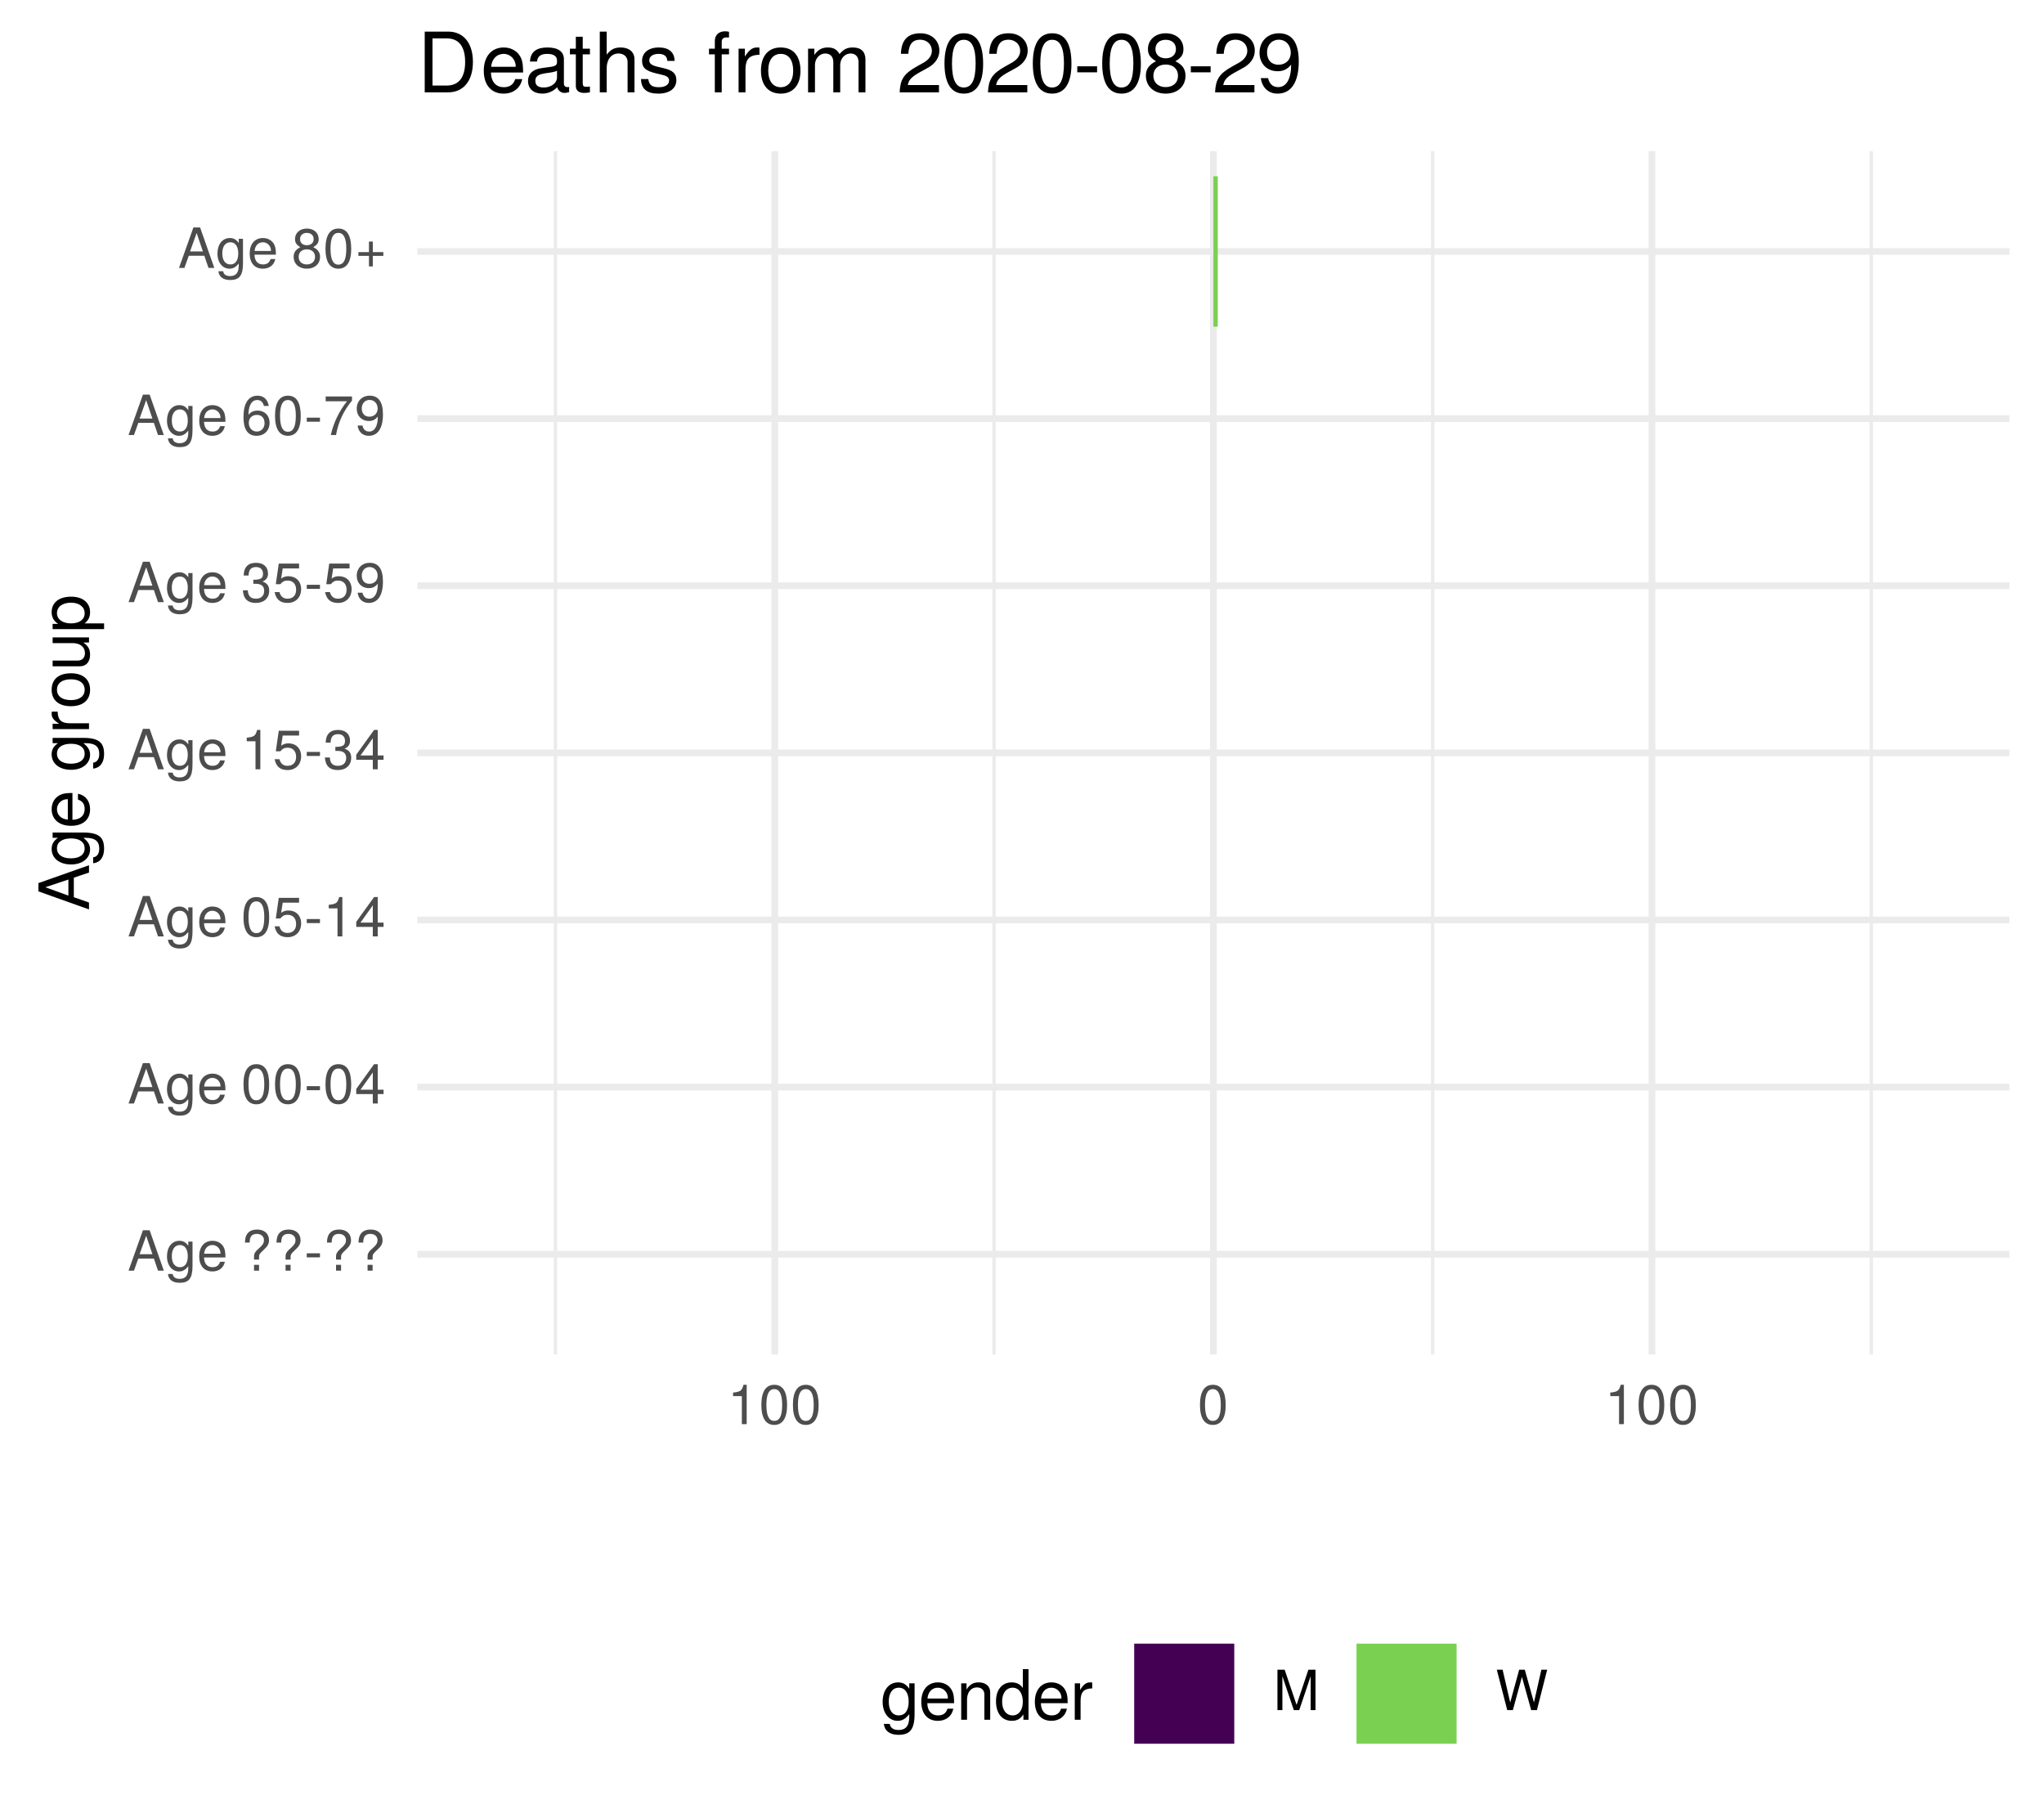
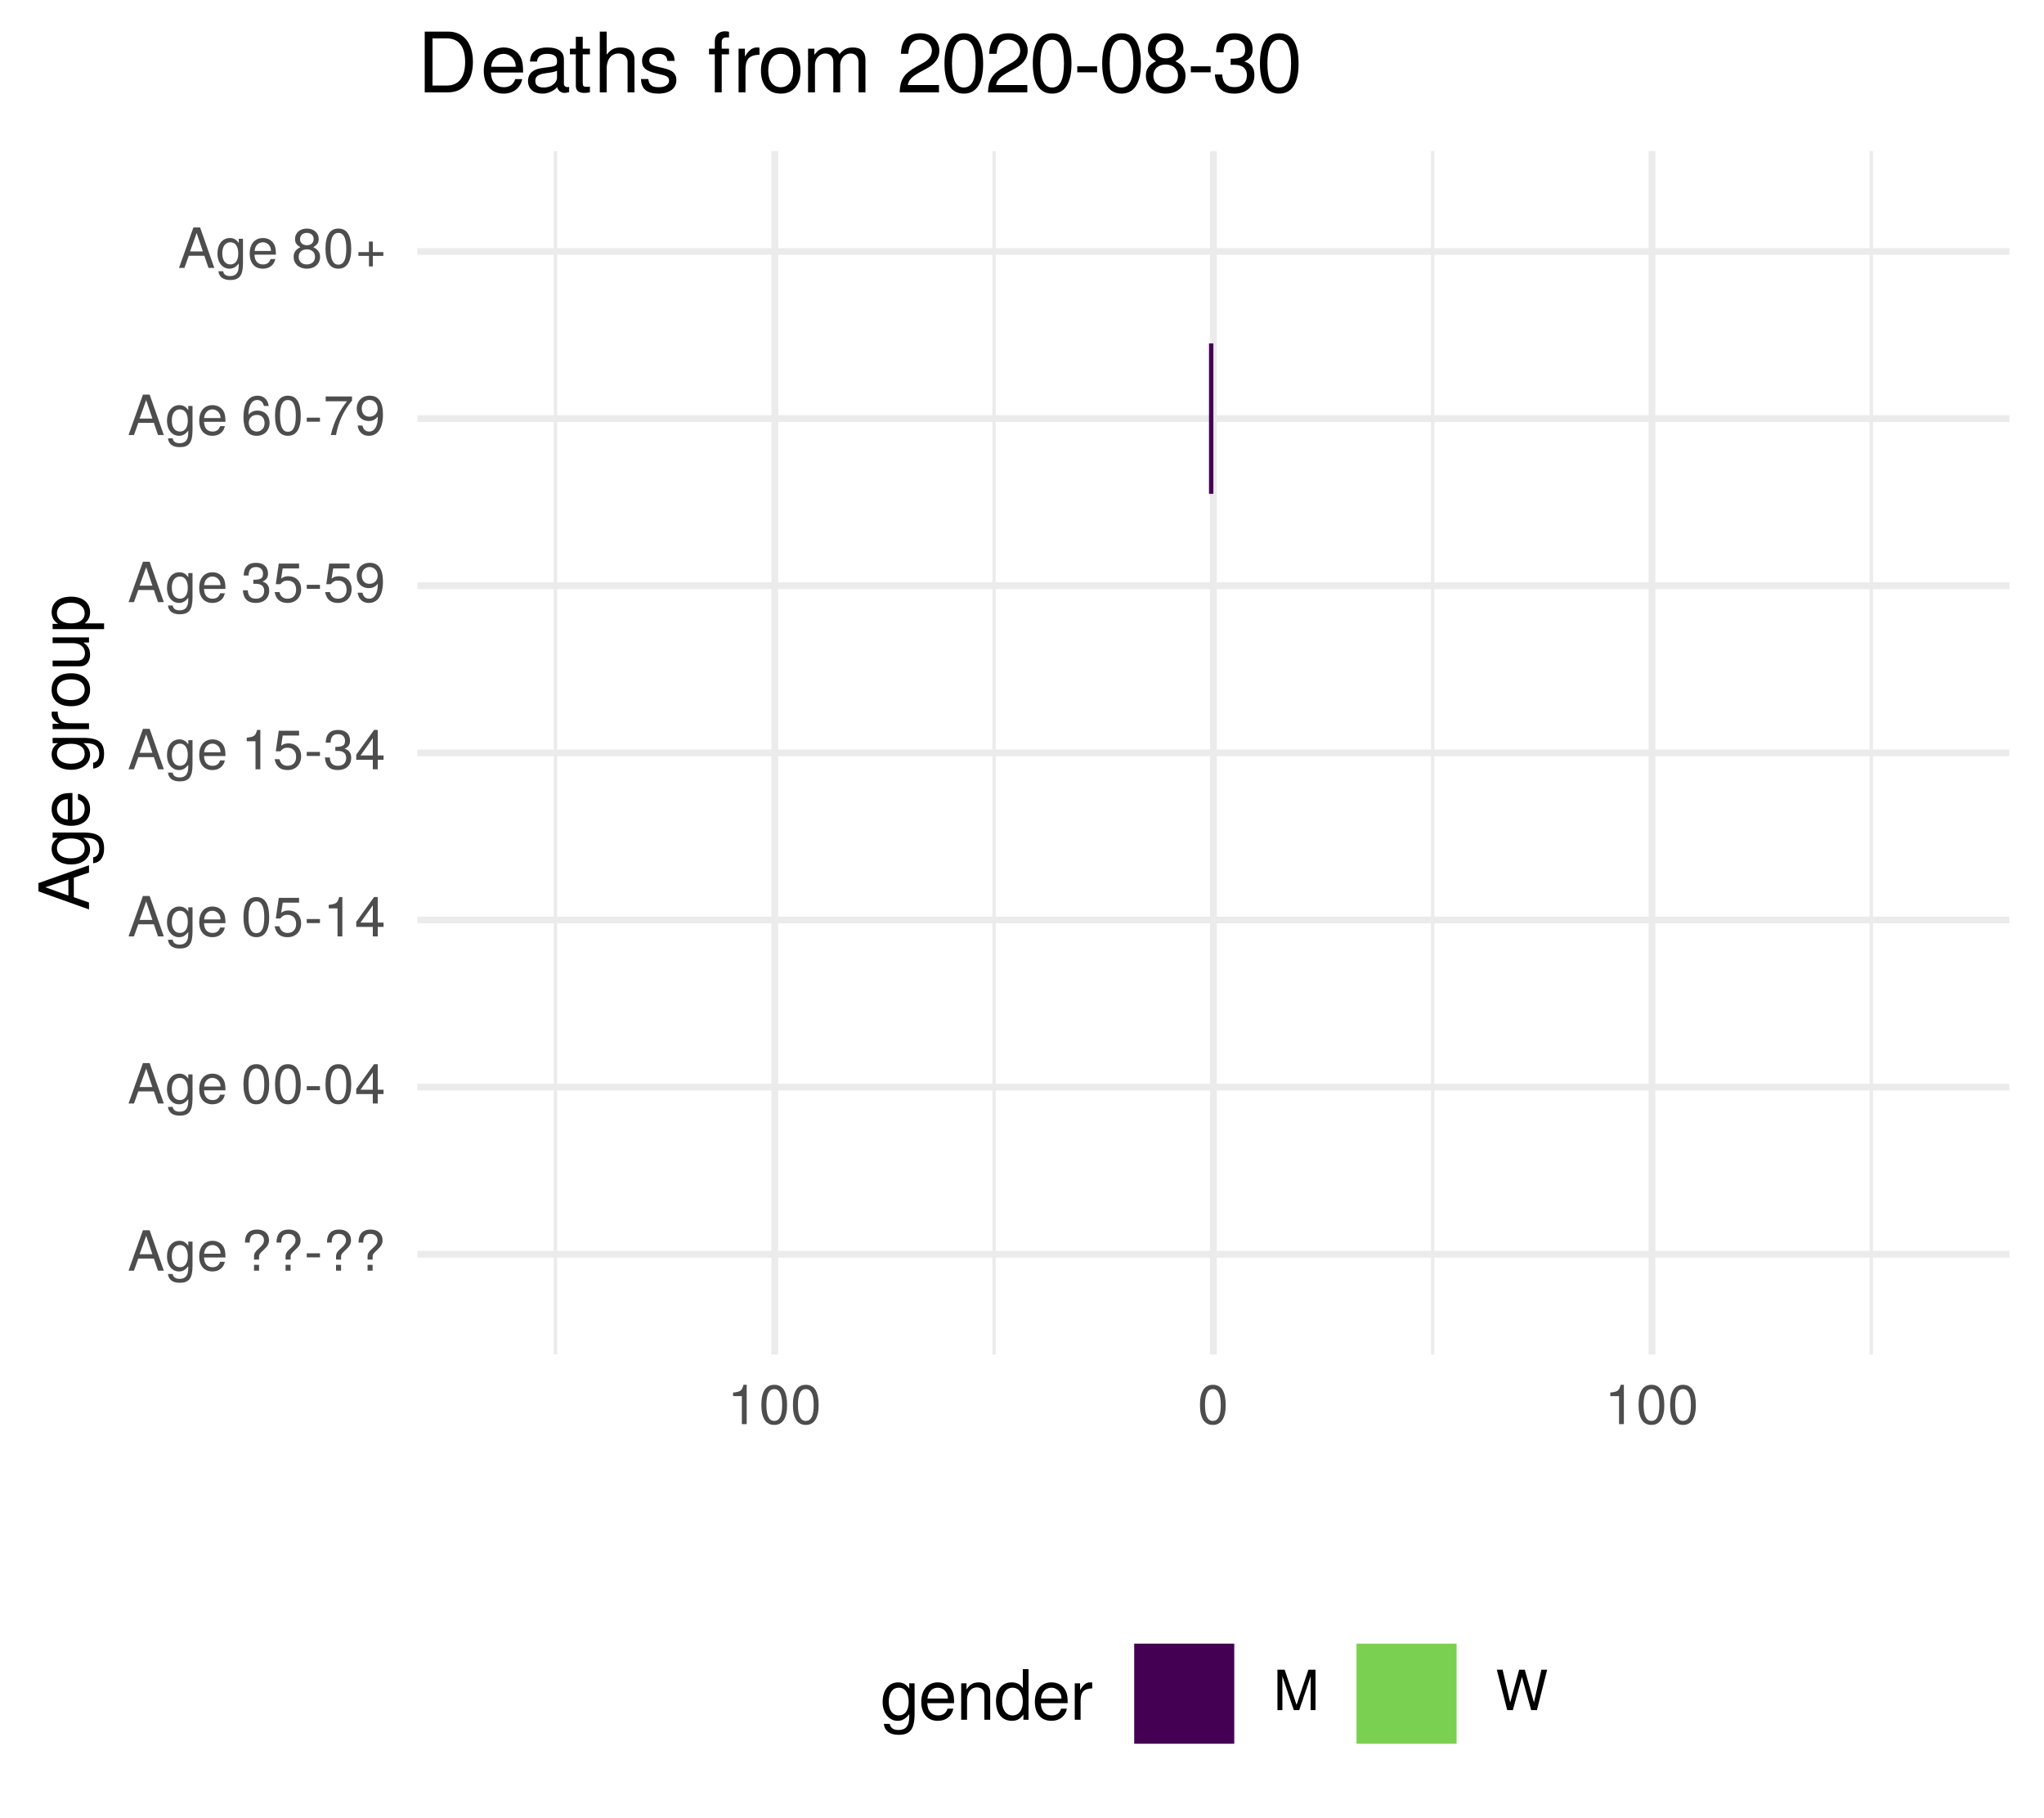
<svg xmlns="http://www.w3.org/2000/svg" xmlns:xlink="http://www.w3.org/1999/xlink" width="324pt" height="288pt" viewBox="0 0 324 288" version="1.1">
  <defs>
    <g>
      <symbol overflow="visible" id="glyph0-0">
        <path style="stroke:none;" d="" />
      </symbol>
      <symbol overflow="visible" id="glyph0-1">
        <path style="stroke:none;" d="M 5.75 0 L 3.5 -6.406 L 2.438 -6.406 L 0.156 0 L 1.016 0 L 1.703 -1.922 L 4.172 -1.922 L 4.828 0 Z M 3.938 -2.609 L 1.906 -2.609 L 2.953 -5.531 Z M 3.938 -2.609 " />
      </symbol>
      <symbol overflow="visible" id="glyph0-2">
        <path style="stroke:none;" d="M 4.297 -0.75 L 4.297 -4.609 L 3.625 -4.609 L 3.625 -3.938 C 3.25 -4.484 2.812 -4.734 2.219 -4.734 C 1.047 -4.734 0.25 -3.75 0.25 -2.266 C 0.25 -0.812 1.078 0.125 2.156 0.125 C 2.734 0.125 3.141 -0.109 3.625 -0.688 L 3.625 -0.391 C 3.625 0.828 3.125 1.297 2.266 1.297 C 1.688 1.297 1.234 1.094 1.156 0.531 L 0.406 0.531 C 0.484 1.406 1.156 1.922 2.25 1.922 C 3.688 1.922 4.297 1.281 4.297 -0.75 Z M 3.547 -2.281 C 3.547 -1.172 3.078 -0.547 2.312 -0.547 C 1.5 -0.547 1.016 -1.188 1.016 -2.312 C 1.016 -3.406 1.516 -4.062 2.297 -4.062 C 3.094 -4.062 3.547 -3.391 3.547 -2.281 Z M 3.547 -2.281 " />
      </symbol>
      <symbol overflow="visible" id="glyph0-3">
        <path style="stroke:none;" d="M 4.516 -2.094 C 4.516 -2.766 4.453 -3.188 4.328 -3.531 C 4.031 -4.281 3.328 -4.734 2.469 -4.734 C 1.172 -4.734 0.359 -3.797 0.359 -2.281 C 0.359 -0.766 1.156 0.125 2.453 0.125 C 3.5 0.125 4.234 -0.469 4.422 -1.406 L 3.672 -1.406 C 3.469 -0.797 3.062 -0.547 2.469 -0.547 C 1.703 -0.547 1.141 -1.031 1.125 -2.094 Z M 3.734 -2.75 C 3.734 -2.75 3.734 -2.703 3.719 -2.688 L 1.141 -2.688 C 1.203 -3.516 1.719 -4.062 2.453 -4.062 C 3.172 -4.062 3.734 -3.469 3.734 -2.75 Z M 3.734 -2.75 " />
      </symbol>
      <symbol overflow="visible" id="glyph0-4">
        <path style="stroke:none;" d="" />
      </symbol>
      <symbol overflow="visible" id="glyph0-5">
        <path style="stroke:none;" d="M 4.422 -4.828 C 4.422 -5.859 3.688 -6.516 2.547 -6.516 C 1.281 -6.516 0.609 -5.812 0.609 -4.453 L 1.359 -4.453 C 1.359 -5.422 1.719 -5.828 2.5 -5.828 C 3.172 -5.828 3.625 -5.422 3.625 -4.828 C 3.625 -4.422 3.438 -4.078 2.969 -3.672 C 2.453 -3.203 2.453 -3.203 2.297 -3 C 2.109 -2.75 2.047 -2.547 2.047 -2.234 L 2.047 -1.75 L 2.844 -1.75 L 2.844 -2.156 C 2.844 -2.547 2.938 -2.703 3.531 -3.25 C 4.203 -3.859 4.422 -4.25 4.422 -4.828 Z M 2.844 0 L 2.844 -0.922 L 2.047 -0.922 L 2.047 0 Z M 2.844 0 " />
      </symbol>
      <symbol overflow="visible" id="glyph0-6">
        <path style="stroke:none;" d="M 2.5 -2.109 L 2.5 -2.75 L 0.406 -2.75 L 0.406 -2.109 Z M 2.5 -2.109 " />
      </symbol>
      <symbol overflow="visible" id="glyph0-7">
        <path style="stroke:none;" d="M 4.453 -3 C 4.453 -5.156 3.781 -6.234 2.422 -6.234 C 1.078 -6.234 0.375 -5.141 0.375 -3.047 C 0.375 -0.953 1.078 0.125 2.422 0.125 C 3.734 0.125 4.453 -0.953 4.453 -3 Z M 3.672 -3.062 C 3.672 -1.297 3.266 -0.516 2.406 -0.516 C 1.578 -0.516 1.172 -1.344 1.172 -3.047 C 1.172 -4.75 1.578 -5.547 2.422 -5.547 C 3.25 -5.547 3.672 -4.734 3.672 -3.062 Z M 3.672 -3.062 " />
      </symbol>
      <symbol overflow="visible" id="glyph0-8">
        <path style="stroke:none;" d="M 4.578 -1.5 L 4.578 -2.188 L 3.656 -2.188 L 3.656 -6.234 L 3.078 -6.234 L 0.25 -2.312 L 0.25 -1.5 L 2.875 -1.5 L 2.875 0 L 3.656 0 L 3.656 -1.5 Z M 2.875 -2.188 L 0.922 -2.188 L 2.875 -4.922 Z M 2.875 -2.188 " />
      </symbol>
      <symbol overflow="visible" id="glyph0-9">
        <path style="stroke:none;" d="M 4.516 -2.062 C 4.516 -3.297 3.688 -4.109 2.5 -4.109 C 2.062 -4.109 1.703 -4 1.344 -3.734 L 1.594 -5.344 L 4.188 -5.344 L 4.188 -6.109 L 0.969 -6.109 L 0.5 -2.844 L 1.219 -2.844 C 1.578 -3.266 1.875 -3.422 2.359 -3.422 C 3.188 -3.422 3.719 -2.891 3.719 -1.969 C 3.719 -1.062 3.203 -0.547 2.359 -0.547 C 1.688 -0.547 1.266 -0.891 1.078 -1.594 L 0.312 -1.594 C 0.562 -0.359 1.266 0.125 2.375 0.125 C 3.641 0.125 4.516 -0.75 4.516 -2.062 Z M 4.516 -2.062 " />
      </symbol>
      <symbol overflow="visible" id="glyph0-10">
        <path style="stroke:none;" d="M 3.047 0 L 3.047 -6.234 L 2.547 -6.234 C 2.266 -5.281 2.094 -5.141 0.891 -5 L 0.891 -4.438 L 2.281 -4.438 L 2.281 0 Z M 3.047 0 " />
      </symbol>
      <symbol overflow="visible" id="glyph0-11">
        <path style="stroke:none;" d="M 4.453 -1.812 C 4.453 -2.562 4.141 -3.016 3.391 -3.266 C 3.969 -3.5 4.266 -3.891 4.266 -4.516 C 4.266 -5.594 3.547 -6.234 2.359 -6.234 C 1.109 -6.234 0.438 -5.547 0.406 -4.219 L 1.188 -4.219 C 1.203 -5.141 1.578 -5.562 2.375 -5.562 C 3.062 -5.562 3.469 -5.156 3.469 -4.5 C 3.469 -3.828 3.188 -3.547 1.938 -3.547 L 1.938 -2.906 L 2.359 -2.906 C 3.219 -2.906 3.656 -2.5 3.656 -1.797 C 3.656 -1.016 3.172 -0.547 2.359 -0.547 C 1.516 -0.547 1.109 -0.969 1.062 -1.875 L 0.281 -1.875 C 0.375 -0.5 1.062 0.125 2.344 0.125 C 3.625 0.125 4.453 -0.641 4.453 -1.812 Z M 4.453 -1.812 " />
      </symbol>
      <symbol overflow="visible" id="glyph0-12">
        <path style="stroke:none;" d="M 4.484 -3.266 C 4.484 -5.219 3.797 -6.234 2.375 -6.234 C 1.188 -6.234 0.328 -5.391 0.328 -4.172 C 0.328 -3.016 1.125 -2.219 2.25 -2.219 C 2.844 -2.219 3.266 -2.438 3.672 -2.922 C 3.672 -1.406 3.172 -0.547 2.281 -0.547 C 1.734 -0.547 1.359 -0.891 1.234 -1.5 L 0.469 -1.5 C 0.609 -0.469 1.281 0.125 2.234 0.125 C 3.688 0.125 4.484 -1.109 4.484 -3.266 Z M 3.641 -4.188 C 3.641 -3.422 3.094 -2.906 2.344 -2.906 C 1.594 -2.906 1.125 -3.391 1.125 -4.234 C 1.125 -5.016 1.656 -5.562 2.359 -5.562 C 3.094 -5.562 3.641 -5 3.641 -4.188 Z M 3.641 -4.188 " />
      </symbol>
      <symbol overflow="visible" id="glyph0-13">
        <path style="stroke:none;" d="M 4.516 -1.938 C 4.516 -3.094 3.719 -3.875 2.609 -3.875 C 1.984 -3.875 1.5 -3.641 1.172 -3.188 C 1.172 -4.703 1.672 -5.547 2.562 -5.547 C 3.109 -5.547 3.484 -5.203 3.609 -4.609 L 4.375 -4.609 C 4.234 -5.625 3.562 -6.234 2.609 -6.234 C 1.156 -6.234 0.375 -5.016 0.375 -2.844 C 0.375 -0.891 1.047 0.125 2.469 0.125 C 3.656 0.125 4.516 -0.719 4.516 -1.938 Z M 3.719 -1.875 C 3.719 -1.094 3.188 -0.547 2.484 -0.547 C 1.766 -0.547 1.219 -1.125 1.219 -1.922 C 1.219 -2.688 1.734 -3.188 2.5 -3.188 C 3.25 -3.188 3.719 -2.703 3.719 -1.875 Z M 3.719 -1.875 " />
      </symbol>
      <symbol overflow="visible" id="glyph0-14">
        <path style="stroke:none;" d="M 4.578 -5.453 L 4.578 -6.109 L 0.406 -6.109 L 0.406 -5.344 L 3.781 -5.344 C 2.531 -3.781 1.656 -1.953 1.219 0 L 2.047 0 C 2.391 -2.016 3.266 -3.891 4.578 -5.453 Z M 4.578 -5.453 " />
      </symbol>
      <symbol overflow="visible" id="glyph0-15">
        <path style="stroke:none;" d="M 4.516 -1.766 C 4.516 -2.453 4.156 -2.938 3.438 -3.281 C 4.078 -3.672 4.297 -3.984 4.297 -4.578 C 4.297 -5.547 3.531 -6.234 2.422 -6.234 C 1.312 -6.234 0.547 -5.547 0.547 -4.578 C 0.547 -4 0.75 -3.672 1.391 -3.281 C 0.672 -2.938 0.328 -2.453 0.328 -1.766 C 0.328 -0.625 1.188 0.125 2.422 0.125 C 3.656 0.125 4.516 -0.625 4.516 -1.766 Z M 3.5 -4.562 C 3.5 -3.969 3.062 -3.594 2.422 -3.594 C 1.766 -3.594 1.344 -3.969 1.344 -4.562 C 1.344 -5.156 1.766 -5.547 2.422 -5.547 C 3.078 -5.547 3.5 -5.156 3.5 -4.562 Z M 3.719 -1.75 C 3.719 -1.016 3.188 -0.547 2.406 -0.547 C 1.641 -0.547 1.125 -1.016 1.125 -1.75 C 1.125 -2.484 1.641 -2.938 2.422 -2.938 C 3.188 -2.938 3.719 -2.484 3.719 -1.75 Z M 3.719 -1.75 " />
      </symbol>
      <symbol overflow="visible" id="glyph0-16">
        <path style="stroke:none;" d="M 4.547 -1.906 L 4.547 -2.5 L 2.875 -2.5 L 2.875 -4.172 L 2.266 -4.172 L 2.266 -2.5 L 0.594 -2.5 L 0.594 -1.906 L 2.266 -1.906 L 2.266 -0.234 L 2.875 -0.234 L 2.875 -1.906 Z M 4.547 -1.906 " />
      </symbol>
      <symbol overflow="visible" id="glyph0-17">
        <path style="stroke:none;" d="M 6.688 0 L 6.688 -6.406 L 5.562 -6.406 L 3.688 -0.828 L 1.797 -6.406 L 0.656 -6.406 L 0.656 0 L 1.438 0 L 1.438 -5.375 L 3.25 0 L 4.109 0 L 5.922 -5.375 L 5.922 0 Z M 6.688 0 " />
      </symbol>
      <symbol overflow="visible" id="glyph0-18">
        <path style="stroke:none;" d="M 8.172 -6.406 L 7.25 -6.406 L 6.078 -1.203 L 4.625 -6.406 L 3.734 -6.406 L 2.312 -1.203 L 1.109 -6.406 L 0.188 -6.406 L 1.844 0 L 2.734 0 L 4.172 -5.266 L 5.641 0 L 6.547 0 Z M 8.172 -6.406 " />
      </symbol>
      <symbol overflow="visible" id="glyph1-0">
        <path style="stroke:none;" d="" />
      </symbol>
      <symbol overflow="visible" id="glyph1-1">
        <path style="stroke:none;" d="M 0 -7.188 L -8.016 -4.359 L -8.016 -3.047 L 0 -0.188 L 0 -1.281 L -2.406 -2.125 L -2.406 -5.219 L 0 -6.031 Z M -3.266 -4.922 L -3.266 -2.375 L -6.922 -3.703 Z M -3.266 -4.922 " />
      </symbol>
      <symbol overflow="visible" id="glyph1-2">
        <path style="stroke:none;" d="M -0.953 -5.375 L -5.766 -5.375 L -5.766 -4.531 L -4.922 -4.531 C -5.609 -4.062 -5.922 -3.516 -5.922 -2.766 C -5.922 -1.312 -4.703 -0.312 -2.828 -0.312 C -1.016 -0.312 0.172 -1.344 0.172 -2.688 C 0.172 -3.422 -0.141 -3.922 -0.875 -4.531 L -0.484 -4.531 C 1.047 -4.531 1.625 -3.906 1.625 -2.844 C 1.625 -2.109 1.359 -1.547 0.656 -1.438 L 0.656 -0.5 C 1.75 -0.609 2.391 -1.453 2.391 -2.812 C 2.391 -4.609 1.594 -5.375 -0.953 -5.375 Z M -2.844 -4.438 C -1.469 -4.438 -0.688 -3.844 -0.688 -2.875 C -0.688 -1.875 -1.484 -1.281 -2.875 -1.281 C -4.266 -1.281 -5.078 -1.891 -5.078 -2.875 C -5.078 -3.859 -4.25 -4.438 -2.844 -4.438 Z M -2.844 -4.438 " />
      </symbol>
      <symbol overflow="visible" id="glyph1-3">
        <path style="stroke:none;" d="M -2.625 -5.641 C -3.453 -5.641 -3.984 -5.578 -4.406 -5.406 C -5.359 -5.031 -5.922 -4.156 -5.922 -3.078 C -5.922 -1.469 -4.734 -0.438 -2.844 -0.438 C -0.953 -0.438 0.172 -1.438 0.172 -3.062 C 0.172 -4.375 -0.578 -5.297 -1.75 -5.516 L -1.75 -4.594 C -0.984 -4.344 -0.688 -3.828 -0.688 -3.094 C -0.688 -2.141 -1.297 -1.422 -2.625 -1.391 Z M -3.438 -4.656 C -3.438 -4.656 -3.391 -4.656 -3.359 -4.656 L -3.359 -1.422 C -4.391 -1.5 -5.078 -2.141 -5.078 -3.062 C -5.078 -3.969 -4.328 -4.656 -3.438 -4.656 Z M -3.438 -4.656 " />
      </symbol>
      <symbol overflow="visible" id="glyph1-4">
        <path style="stroke:none;" d="" />
      </symbol>
      <symbol overflow="visible" id="glyph1-5">
        <path style="stroke:none;" d="M -4.969 -3.531 L -5.891 -3.531 C -5.922 -3.375 -5.922 -3.297 -5.922 -3.172 C -5.922 -2.578 -5.578 -2.141 -4.719 -1.609 L -5.766 -1.609 L -5.766 -0.766 L 0 -0.766 L 0 -1.688 L -2.984 -1.688 C -4.297 -1.688 -4.938 -2.109 -4.969 -3.531 Z M -4.969 -3.531 " />
      </symbol>
      <symbol overflow="visible" id="glyph1-6">
        <path style="stroke:none;" d="M -2.844 -5.609 C -4.828 -5.609 -5.922 -4.656 -5.922 -2.984 C -5.922 -1.375 -4.812 -0.391 -2.875 -0.391 C -0.953 -0.391 0.172 -1.359 0.172 -3 C 0.172 -4.625 -0.953 -5.609 -2.844 -5.609 Z M -2.844 -4.656 C -1.5 -4.656 -0.688 -4.016 -0.688 -3 C -0.688 -1.984 -1.484 -1.359 -2.875 -1.359 C -4.266 -1.359 -5.078 -1.984 -5.078 -3 C -5.078 -4.031 -4.281 -4.656 -2.844 -4.656 Z M -2.844 -4.656 " />
      </symbol>
      <symbol overflow="visible" id="glyph1-7">
        <path style="stroke:none;" d="M 0 -5.297 L -5.766 -5.297 L -5.766 -4.391 L -2.578 -4.391 C -1.406 -4.391 -0.641 -3.766 -0.641 -2.812 C -0.641 -2.094 -1.078 -1.625 -1.766 -1.625 L -5.766 -1.625 L -5.766 -0.719 L -1.406 -0.719 C -0.453 -0.719 0.172 -1.438 0.172 -2.547 C 0.172 -3.406 -0.125 -3.938 -0.891 -4.484 L 0 -4.484 Z M 0 -5.297 " />
      </symbol>
      <symbol overflow="visible" id="glyph1-8">
        <path style="stroke:none;" d="M -2.828 -5.75 C -4.766 -5.75 -5.922 -4.812 -5.922 -3.281 C -5.922 -2.5 -5.578 -1.875 -4.891 -1.438 L -5.766 -1.438 L -5.766 -0.609 L 2.391 -0.609 L 2.391 -1.516 L -0.688 -1.516 C -0.094 -2 0.172 -2.547 0.172 -3.281 C 0.172 -4.781 -0.984 -5.75 -2.828 -5.75 Z M -2.844 -4.797 C -1.547 -4.797 -0.688 -4.125 -0.688 -3.125 C -0.688 -2.156 -1.484 -1.516 -2.844 -1.516 C -4.188 -1.516 -5.078 -2.156 -5.078 -3.125 C -5.078 -4.141 -4.219 -4.797 -2.844 -4.797 Z M -2.844 -4.797 " />
      </symbol>
      <symbol overflow="visible" id="glyph2-0">
        <path style="stroke:none;" d="" />
      </symbol>
      <symbol overflow="visible" id="glyph2-1">
        <path style="stroke:none;" d="M 5.375 -0.953 L 5.375 -5.766 L 4.531 -5.766 L 4.531 -4.922 C 4.062 -5.609 3.516 -5.922 2.766 -5.922 C 1.312 -5.922 0.312 -4.703 0.312 -2.828 C 0.312 -1.016 1.344 0.172 2.688 0.172 C 3.422 0.172 3.922 -0.141 4.531 -0.875 L 4.531 -0.484 C 4.531 1.047 3.906 1.625 2.844 1.625 C 2.109 1.625 1.547 1.359 1.438 0.656 L 0.5 0.656 C 0.609 1.75 1.453 2.391 2.812 2.391 C 4.609 2.391 5.375 1.594 5.375 -0.953 Z M 4.438 -2.844 C 4.438 -1.469 3.844 -0.688 2.875 -0.688 C 1.875 -0.688 1.281 -1.484 1.281 -2.875 C 1.281 -4.266 1.891 -5.078 2.875 -5.078 C 3.859 -5.078 4.438 -4.25 4.438 -2.844 Z M 4.438 -2.844 " />
      </symbol>
      <symbol overflow="visible" id="glyph2-2">
        <path style="stroke:none;" d="M 5.641 -2.625 C 5.641 -3.453 5.578 -3.984 5.406 -4.406 C 5.031 -5.359 4.156 -5.922 3.078 -5.922 C 1.469 -5.922 0.438 -4.734 0.438 -2.844 C 0.438 -0.953 1.438 0.172 3.062 0.172 C 4.375 0.172 5.297 -0.578 5.516 -1.75 L 4.594 -1.75 C 4.344 -0.984 3.828 -0.688 3.094 -0.688 C 2.141 -0.688 1.422 -1.297 1.391 -2.625 Z M 4.656 -3.438 C 4.656 -3.438 4.656 -3.391 4.656 -3.359 L 1.422 -3.359 C 1.5 -4.391 2.141 -5.078 3.062 -5.078 C 3.969 -5.078 4.656 -4.328 4.656 -3.438 Z M 4.656 -3.438 " />
      </symbol>
      <symbol overflow="visible" id="glyph2-3">
        <path style="stroke:none;" d="M 5.359 0 L 5.359 -4.359 C 5.359 -5.312 4.641 -5.922 3.531 -5.922 C 2.672 -5.922 2.125 -5.594 1.609 -4.797 L 1.609 -5.766 L 0.766 -5.766 L 0.766 0 L 1.688 0 L 1.688 -3.172 C 1.688 -4.359 2.328 -5.125 3.25 -5.125 C 3.984 -5.125 4.438 -4.688 4.438 -4 L 4.438 0 Z M 5.359 0 " />
      </symbol>
      <symbol overflow="visible" id="glyph2-4">
        <path style="stroke:none;" d="M 5.438 0 L 5.438 -8.016 L 4.531 -8.016 L 4.531 -5.031 C 4.141 -5.625 3.531 -5.922 2.766 -5.922 C 1.266 -5.922 0.281 -4.781 0.281 -2.938 C 0.281 -0.984 1.25 0.172 2.797 0.172 C 3.594 0.172 4.141 -0.125 4.625 -0.844 L 4.625 0 Z M 4.531 -2.859 C 4.531 -1.531 3.891 -0.688 2.922 -0.688 C 1.906 -0.688 1.25 -1.547 1.25 -2.875 C 1.25 -4.219 1.906 -5.078 2.922 -5.078 C 3.906 -5.078 4.531 -4.188 4.531 -2.859 Z M 4.531 -2.859 " />
      </symbol>
      <symbol overflow="visible" id="glyph2-5">
        <path style="stroke:none;" d="M 3.531 -4.969 L 3.531 -5.891 C 3.375 -5.922 3.297 -5.922 3.172 -5.922 C 2.578 -5.922 2.141 -5.578 1.609 -4.719 L 1.609 -5.766 L 0.766 -5.766 L 0.766 0 L 1.688 0 L 1.688 -2.984 C 1.688 -4.297 2.109 -4.938 3.531 -4.969 Z M 3.531 -4.969 " />
      </symbol>
      <symbol overflow="visible" id="glyph3-0">
        <path style="stroke:none;" d="" />
      </symbol>
      <symbol overflow="visible" id="glyph3-1">
        <path style="stroke:none;" d="M 8.812 -4.812 C 8.812 -7.797 7.328 -9.625 4.891 -9.625 L 1.172 -9.625 L 1.172 0 L 4.891 0 C 7.312 0 8.812 -1.828 8.812 -4.812 Z M 7.578 -4.812 C 7.578 -2.375 6.578 -1.078 4.672 -1.078 L 2.406 -1.078 L 2.406 -8.547 L 4.672 -8.547 C 6.578 -8.547 7.578 -7.266 7.578 -4.812 Z M 7.578 -4.812 " />
      </symbol>
      <symbol overflow="visible" id="glyph3-2">
        <path style="stroke:none;" d="M 6.766 -3.141 C 6.766 -4.141 6.688 -4.781 6.5 -5.297 C 6.047 -6.438 4.984 -7.109 3.703 -7.109 C 1.766 -7.109 0.531 -5.688 0.531 -3.422 C 0.531 -1.156 1.734 0.203 3.672 0.203 C 5.25 0.203 6.344 -0.703 6.625 -2.094 L 5.516 -2.094 C 5.219 -1.188 4.594 -0.812 3.703 -0.812 C 2.562 -0.812 1.703 -1.562 1.672 -3.141 Z M 5.594 -4.125 C 5.594 -4.125 5.594 -4.062 5.578 -4.047 L 1.703 -4.047 C 1.797 -5.266 2.578 -6.094 3.688 -6.094 C 4.766 -6.094 5.594 -5.203 5.594 -4.125 Z M 5.594 -4.125 " />
      </symbol>
      <symbol overflow="visible" id="glyph3-3">
        <path style="stroke:none;" d="M 7.062 -0.031 L 7.062 -0.859 C 6.938 -0.828 6.891 -0.828 6.828 -0.828 C 6.438 -0.828 6.234 -1.031 6.234 -1.375 L 6.234 -5.234 C 6.234 -6.453 5.328 -7.109 3.625 -7.109 C 1.953 -7.109 0.922 -6.469 0.859 -4.875 L 1.969 -4.875 C 2.062 -5.719 2.562 -6.094 3.594 -6.094 C 4.578 -6.094 5.141 -5.734 5.141 -5.062 L 5.141 -4.781 C 5.141 -4.312 4.859 -4.125 3.984 -4.016 C 2.422 -3.812 2.188 -3.766 1.766 -3.594 C 0.969 -3.266 0.547 -2.641 0.547 -1.797 C 0.547 -0.547 1.422 0.203 2.828 0.203 C 3.703 0.203 4.562 -0.172 5.172 -0.812 C 5.297 -0.297 5.766 0.094 6.312 0.094 C 6.531 0.094 6.703 0.062 7.062 -0.031 Z M 5.141 -2.391 C 5.141 -1.406 4.125 -0.766 3.062 -0.766 C 2.203 -0.766 1.703 -1.062 1.703 -1.828 C 1.703 -2.547 2.188 -2.859 3.359 -3.031 C 4.531 -3.188 4.766 -3.25 5.141 -3.422 Z M 5.141 -2.391 " />
      </symbol>
      <symbol overflow="visible" id="glyph3-4">
        <path style="stroke:none;" d="M 3.359 0 L 3.359 -0.922 C 3.203 -0.891 3.031 -0.875 2.828 -0.875 C 2.344 -0.875 2.219 -1 2.219 -1.484 L 2.219 -6.016 L 3.359 -6.016 L 3.359 -6.922 L 2.219 -6.922 L 2.219 -8.812 L 1.125 -8.812 L 1.125 -6.922 L 0.188 -6.922 L 0.188 -6.016 L 1.125 -6.016 L 1.125 -1 C 1.125 -0.297 1.594 0.094 2.453 0.094 C 2.719 0.094 2.984 0.062 3.359 0 Z M 3.359 0 " />
      </symbol>
      <symbol overflow="visible" id="glyph3-5">
        <path style="stroke:none;" d="M 6.422 0 L 6.422 -5.234 C 6.422 -6.391 5.578 -7.109 4.234 -7.109 C 3.266 -7.109 2.672 -6.812 2.016 -5.969 L 2.016 -9.625 L 0.922 -9.625 L 0.922 0 L 2.016 0 L 2.016 -3.812 C 2.016 -5.234 2.766 -6.156 3.891 -6.156 C 4.672 -6.156 5.328 -5.703 5.328 -4.797 L 5.328 0 Z M 6.422 0 " />
      </symbol>
      <symbol overflow="visible" id="glyph3-6">
        <path style="stroke:none;" d="M 6.062 -1.938 C 6.062 -2.969 5.484 -3.484 4.109 -3.812 L 3.047 -4.062 C 2.156 -4.281 1.766 -4.562 1.766 -5.062 C 1.766 -5.688 2.344 -6.094 3.234 -6.094 C 4.125 -6.094 4.594 -5.719 4.625 -4.984 L 5.781 -4.984 C 5.766 -6.344 4.875 -7.109 3.281 -7.109 C 1.656 -7.109 0.625 -6.281 0.625 -5 C 0.625 -3.922 1.172 -3.406 2.812 -3.016 L 3.844 -2.766 C 4.609 -2.578 4.906 -2.344 4.906 -1.844 C 4.906 -1.203 4.266 -0.812 3.297 -0.812 C 2.312 -0.812 1.75 -1.062 1.609 -2.109 L 0.453 -2.109 C 0.5 -0.516 1.406 0.203 3.203 0.203 C 4.953 0.203 6.062 -0.609 6.062 -1.938 Z M 6.062 -1.938 " />
      </symbol>
      <symbol overflow="visible" id="glyph3-7">
        <path style="stroke:none;" d="" />
      </symbol>
      <symbol overflow="visible" id="glyph3-8">
        <path style="stroke:none;" d="M 3.406 -6.016 L 3.406 -6.922 L 2.25 -6.922 L 2.25 -8 C 2.25 -8.469 2.516 -8.703 3.031 -8.703 C 3.109 -8.703 3.156 -8.703 3.406 -8.688 L 3.406 -9.594 C 3.156 -9.656 3.016 -9.672 2.781 -9.672 C 1.766 -9.672 1.156 -9.078 1.156 -8.094 L 1.156 -6.922 L 0.234 -6.922 L 0.234 -6.016 L 1.156 -6.016 L 1.156 0 L 2.25 0 L 2.25 -6.016 Z M 3.406 -6.016 " />
      </symbol>
      <symbol overflow="visible" id="glyph3-9">
        <path style="stroke:none;" d="M 4.234 -5.953 L 4.234 -7.078 C 4.047 -7.109 3.969 -7.109 3.812 -7.109 C 3.109 -7.109 2.562 -6.688 1.922 -5.672 L 1.922 -6.922 L 0.922 -6.922 L 0.922 0 L 2.016 0 L 2.016 -3.594 C 2.016 -5.156 2.531 -5.922 4.234 -5.953 Z M 4.234 -5.953 " />
      </symbol>
      <symbol overflow="visible" id="glyph3-10">
        <path style="stroke:none;" d="M 6.734 -3.406 C 6.734 -5.797 5.578 -7.109 3.594 -7.109 C 1.656 -7.109 0.469 -5.781 0.469 -3.453 C 0.469 -1.141 1.641 0.203 3.609 0.203 C 5.547 0.203 6.734 -1.141 6.734 -3.406 Z M 5.578 -3.422 C 5.578 -1.797 4.812 -0.812 3.609 -0.812 C 2.375 -0.812 1.625 -1.781 1.625 -3.453 C 1.625 -5.125 2.375 -6.094 3.609 -6.094 C 4.844 -6.094 5.578 -5.141 5.578 -3.422 Z M 5.578 -3.422 " />
      </symbol>
      <symbol overflow="visible" id="glyph3-11">
        <path style="stroke:none;" d="M 10.031 0 L 10.031 -5.188 C 10.031 -6.438 9.344 -7.109 8.047 -7.109 C 7.125 -7.109 6.578 -6.844 5.922 -6.062 C 5.516 -6.797 4.969 -7.109 4.062 -7.109 C 3.141 -7.109 2.531 -6.766 1.938 -5.938 L 1.938 -6.922 L 0.938 -6.922 L 0.938 0 L 2.031 0 L 2.031 -4.344 C 2.031 -5.344 2.766 -6.156 3.656 -6.156 C 4.469 -6.156 4.938 -5.656 4.938 -4.766 L 4.938 0 L 6.031 0 L 6.031 -4.344 C 6.031 -5.344 6.766 -6.156 7.672 -6.156 C 8.469 -6.156 8.938 -5.641 8.938 -4.766 L 8.938 0 Z M 10.031 0 " />
      </symbol>
      <symbol overflow="visible" id="glyph3-12">
        <path style="stroke:none;" d="M 6.75 -6.609 C 6.75 -8.203 5.516 -9.359 3.75 -9.359 C 1.828 -9.359 0.719 -8.391 0.656 -6.109 L 1.828 -6.109 C 1.922 -7.688 2.562 -8.344 3.703 -8.344 C 4.766 -8.344 5.562 -7.594 5.562 -6.594 C 5.562 -5.844 5.125 -5.219 4.297 -4.734 L 3.078 -4.047 C 1.125 -2.938 0.547 -2.062 0.453 0 L 6.688 0 L 6.688 -1.156 L 1.75 -1.156 C 1.875 -1.922 2.297 -2.406 3.453 -3.078 L 4.766 -3.797 C 6.078 -4.484 6.75 -5.469 6.75 -6.609 Z M 6.75 -6.609 " />
      </symbol>
      <symbol overflow="visible" id="glyph3-13">
        <path style="stroke:none;" d="M 6.688 -4.5 C 6.688 -7.75 5.672 -9.359 3.625 -9.359 C 1.609 -9.359 0.562 -7.719 0.562 -4.578 C 0.562 -1.422 1.625 0.203 3.625 0.203 C 5.609 0.203 6.688 -1.422 6.688 -4.5 Z M 5.5 -4.609 C 5.5 -1.953 4.891 -0.766 3.609 -0.766 C 2.375 -0.766 1.75 -2 1.75 -4.562 C 1.75 -7.125 2.375 -8.328 3.625 -8.328 C 4.891 -8.328 5.5 -7.109 5.5 -4.609 Z M 5.5 -4.609 " />
      </symbol>
      <symbol overflow="visible" id="glyph3-14">
        <path style="stroke:none;" d="M 3.75 -3.172 L 3.75 -4.125 L 0.609 -4.125 L 0.609 -3.172 Z M 3.75 -3.172 " />
      </symbol>
      <symbol overflow="visible" id="glyph3-15">
        <path style="stroke:none;" d="M 6.766 -2.641 C 6.766 -3.688 6.25 -4.406 5.156 -4.922 C 6.125 -5.5 6.438 -5.984 6.438 -6.859 C 6.438 -8.328 5.297 -9.359 3.625 -9.359 C 1.984 -9.359 0.812 -8.328 0.812 -6.859 C 0.812 -6 1.141 -5.516 2.094 -4.922 C 1.016 -4.406 0.484 -3.688 0.484 -2.656 C 0.484 -0.938 1.781 0.203 3.625 0.203 C 5.484 0.203 6.766 -0.938 6.766 -2.641 Z M 5.25 -6.844 C 5.25 -5.969 4.609 -5.391 3.625 -5.391 C 2.656 -5.391 2 -5.969 2 -6.859 C 2 -7.75 2.656 -8.328 3.625 -8.328 C 4.625 -8.328 5.25 -7.75 5.25 -6.844 Z M 5.578 -2.625 C 5.578 -1.516 4.797 -0.828 3.609 -0.828 C 2.469 -0.828 1.672 -1.531 1.672 -2.625 C 1.672 -3.719 2.469 -4.406 3.625 -4.406 C 4.797 -4.406 5.578 -3.719 5.578 -2.625 Z M 5.578 -2.625 " />
      </symbol>
      <symbol overflow="visible" id="glyph3-16">
-         <path style="stroke:none;" d="M 6.719 -4.891 C 6.719 -7.828 5.703 -9.359 3.562 -9.359 C 1.781 -9.359 0.5 -8.094 0.5 -6.266 C 0.5 -4.516 1.688 -3.344 3.375 -3.344 C 4.266 -3.344 4.906 -3.656 5.516 -4.391 C 5.5 -2.094 4.766 -0.828 3.438 -0.828 C 2.609 -0.828 2.047 -1.344 1.859 -2.25 L 0.703 -2.25 C 0.922 -0.719 1.922 0.203 3.359 0.203 C 5.547 0.203 6.719 -1.656 6.719 -4.891 Z M 5.453 -6.281 C 5.453 -5.141 4.641 -4.375 3.516 -4.375 C 2.391 -4.375 1.688 -5.094 1.688 -6.344 C 1.688 -7.531 2.484 -8.344 3.547 -8.344 C 4.641 -8.344 5.453 -7.5 5.453 -6.281 Z M 5.453 -6.281 " />
+         <path style="stroke:none;" d="M 6.688 -2.719 C 6.688 -3.859 6.219 -4.516 5.094 -4.891 C 5.969 -5.234 6.406 -5.844 6.406 -6.781 C 6.406 -8.391 5.328 -9.359 3.547 -9.359 C 1.656 -9.359 0.656 -8.328 0.625 -6.344 L 1.781 -6.344 C 1.812 -7.719 2.375 -8.344 3.562 -8.344 C 4.594 -8.344 5.219 -7.734 5.219 -6.75 C 5.219 -5.75 4.781 -5.328 2.922 -5.328 L 2.922 -4.359 L 3.547 -4.359 C 4.828 -4.359 5.5 -3.75 5.5 -2.703 C 5.5 -1.531 4.766 -0.828 3.547 -0.828 C 2.281 -0.828 1.656 -1.469 1.578 -2.828 L 0.422 -2.828 C 0.562 -0.734 1.594 0.203 3.516 0.203 C 5.438 0.203 6.688 -0.953 6.688 -2.719 Z M 6.688 -2.719 " />
      </symbol>
    </g>
    <clipPath id="clip1">
      <path d="M 87 23.957 L 89 23.957 L 89 214.648 L 87 214.648 Z M 87 23.957 " />
    </clipPath>
    <clipPath id="clip2">
      <path d="M 157 23.957 L 158 23.957 L 158 214.648 L 157 214.648 Z M 157 23.957 " />
    </clipPath>
    <clipPath id="clip3">
      <path d="M 226 23.957 L 228 23.957 L 228 214.648 L 226 214.648 Z M 226 23.957 " />
    </clipPath>
    <clipPath id="clip4">
      <path d="M 296 23.957 L 297 23.957 L 297 214.648 L 296 214.648 Z M 296 23.957 " />
    </clipPath>
    <clipPath id="clip5">
      <path d="M 66.152 198 L 318.523 198 L 318.523 200 L 66.152 200 Z M 66.152 198 " />
    </clipPath>
    <clipPath id="clip6">
      <path d="M 66.152 171 L 318.523 171 L 318.523 173 L 66.152 173 Z M 66.152 171 " />
    </clipPath>
    <clipPath id="clip7">
      <path d="M 66.152 145 L 318.523 145 L 318.523 147 L 66.152 147 Z M 66.152 145 " />
    </clipPath>
    <clipPath id="clip8">
      <path d="M 66.152 118 L 318.523 118 L 318.523 120 L 66.152 120 Z M 66.152 118 " />
    </clipPath>
    <clipPath id="clip9">
      <path d="M 66.152 92 L 318.523 92 L 318.523 94 L 66.152 94 Z M 66.152 92 " />
    </clipPath>
    <clipPath id="clip10">
      <path d="M 66.152 65 L 318.523 65 L 318.523 67 L 66.152 67 Z M 66.152 65 " />
    </clipPath>
    <clipPath id="clip11">
      <path d="M 66.152 39 L 318.523 39 L 318.523 41 L 66.152 41 Z M 66.152 39 " />
    </clipPath>
    <clipPath id="clip12">
      <path d="M 122 23.957 L 124 23.957 L 124 214.648 L 122 214.648 Z M 122 23.957 " />
    </clipPath>
    <clipPath id="clip13">
      <path d="M 191 23.957 L 193 23.957 L 193 214.648 L 191 214.648 Z M 191 23.957 " />
    </clipPath>
    <clipPath id="clip14">
      <path d="M 261 23.957 L 263 23.957 L 263 214.648 L 261 214.648 Z M 261 23.957 " />
    </clipPath>
  </defs>
-   <g id="surface2436">
+   <g id="surface2446">
    <rect x="0" y="0" width="324" height="288" style="fill:rgb(100%,100%,100%);fill-opacity:1;stroke:none;" />
    <g clip-path="url(#clip1)" clip-rule="nonzero">
      <path style="fill:none;stroke-width:0.533;stroke-linecap:butt;stroke-linejoin:round;stroke:rgb(92.157%,92.157%,92.157%);stroke-opacity:1;stroke-miterlimit:10;" d="M 88.051 214.652 L 88.051 23.957 " />
    </g>
    <g clip-path="url(#clip2)" clip-rule="nonzero">
      <path style="fill:none;stroke-width:0.533;stroke-linecap:butt;stroke-linejoin:round;stroke:rgb(92.157%,92.157%,92.157%);stroke-opacity:1;stroke-miterlimit:10;" d="M 157.574 214.652 L 157.574 23.957 " />
    </g>
    <g clip-path="url(#clip3)" clip-rule="nonzero">
      <path style="fill:none;stroke-width:0.533;stroke-linecap:butt;stroke-linejoin:round;stroke:rgb(92.157%,92.157%,92.157%);stroke-opacity:1;stroke-miterlimit:10;" d="M 227.098 214.652 L 227.098 23.957 " />
    </g>
    <g clip-path="url(#clip4)" clip-rule="nonzero">
      <path style="fill:none;stroke-width:0.533;stroke-linecap:butt;stroke-linejoin:round;stroke:rgb(92.157%,92.157%,92.157%);stroke-opacity:1;stroke-miterlimit:10;" d="M 296.621 214.652 L 296.621 23.957 " />
    </g>
    <g clip-path="url(#clip5)" clip-rule="nonzero">
      <path style="fill:none;stroke-width:1.067;stroke-linecap:butt;stroke-linejoin:round;stroke:rgb(92.157%,92.157%,92.157%);stroke-opacity:1;stroke-miterlimit:10;" d="M 66.152 198.762 L 318.52 198.762 " />
    </g>
    <g clip-path="url(#clip6)" clip-rule="nonzero">
      <path style="fill:none;stroke-width:1.067;stroke-linecap:butt;stroke-linejoin:round;stroke:rgb(92.157%,92.157%,92.157%);stroke-opacity:1;stroke-miterlimit:10;" d="M 66.152 172.273 L 318.52 172.273 " />
    </g>
    <g clip-path="url(#clip7)" clip-rule="nonzero">
      <path style="fill:none;stroke-width:1.067;stroke-linecap:butt;stroke-linejoin:round;stroke:rgb(92.157%,92.157%,92.157%);stroke-opacity:1;stroke-miterlimit:10;" d="M 66.152 145.789 L 318.52 145.789 " />
    </g>
    <g clip-path="url(#clip8)" clip-rule="nonzero">
      <path style="fill:none;stroke-width:1.067;stroke-linecap:butt;stroke-linejoin:round;stroke:rgb(92.157%,92.157%,92.157%);stroke-opacity:1;stroke-miterlimit:10;" d="M 66.152 119.305 L 318.52 119.305 " />
    </g>
    <g clip-path="url(#clip9)" clip-rule="nonzero">
      <path style="fill:none;stroke-width:1.067;stroke-linecap:butt;stroke-linejoin:round;stroke:rgb(92.157%,92.157%,92.157%);stroke-opacity:1;stroke-miterlimit:10;" d="M 66.152 92.82 L 318.52 92.82 " />
    </g>
    <g clip-path="url(#clip10)" clip-rule="nonzero">
      <path style="fill:none;stroke-width:1.067;stroke-linecap:butt;stroke-linejoin:round;stroke:rgb(92.157%,92.157%,92.157%);stroke-opacity:1;stroke-miterlimit:10;" d="M 66.152 66.336 L 318.52 66.336 " />
    </g>
    <g clip-path="url(#clip11)" clip-rule="nonzero">
      <path style="fill:none;stroke-width:1.067;stroke-linecap:butt;stroke-linejoin:round;stroke:rgb(92.157%,92.157%,92.157%);stroke-opacity:1;stroke-miterlimit:10;" d="M 66.152 39.852 L 318.52 39.852 " />
    </g>
    <g clip-path="url(#clip12)" clip-rule="nonzero">
      <path style="fill:none;stroke-width:1.067;stroke-linecap:butt;stroke-linejoin:round;stroke:rgb(92.157%,92.157%,92.157%);stroke-opacity:1;stroke-miterlimit:10;" d="M 122.812 214.652 L 122.812 23.957 " />
    </g>
    <g clip-path="url(#clip13)" clip-rule="nonzero">
      <path style="fill:none;stroke-width:1.067;stroke-linecap:butt;stroke-linejoin:round;stroke:rgb(92.157%,92.157%,92.157%);stroke-opacity:1;stroke-miterlimit:10;" d="M 192.336 214.652 L 192.336 23.957 " />
    </g>
    <g clip-path="url(#clip14)" clip-rule="nonzero">
      <path style="fill:none;stroke-width:1.067;stroke-linecap:butt;stroke-linejoin:round;stroke:rgb(92.157%,92.157%,92.157%);stroke-opacity:1;stroke-miterlimit:10;" d="M 261.859 214.652 L 261.859 23.957 " />
    </g>
-     <path style=" stroke:none;fill-rule:nonzero;fill:rgb(47.843%,81.961%,31.765%);fill-opacity:1;" d="M 192.336 51.77 L 193.031 51.77 L 193.031 27.934 L 192.336 27.934 Z M 192.336 51.77 " />
+     <path style=" stroke:none;fill-rule:nonzero;fill:rgb(26.667%,0.392%,32.941%);fill-opacity:1;" d="M 191.641 78.254 L 192.336 78.254 L 192.336 54.418 L 191.641 54.418 Z M 191.641 78.254 " />
    <g style="fill:rgb(30.196%,30.196%,30.196%);fill-opacity:1;">
      <use xlink:href="#glyph0-1" x="20.219" y="201.364" />
      <use xlink:href="#glyph0-2" x="26.219" y="201.364" />
      <use xlink:href="#glyph0-3" x="31.219" y="201.364" />
      <use xlink:href="#glyph0-4" x="36.219" y="201.364" />
      <use xlink:href="#glyph0-5" x="38.219" y="201.364" />
      <use xlink:href="#glyph0-5" x="43.219" y="201.364" />
      <use xlink:href="#glyph0-6" x="48.219" y="201.364" />
      <use xlink:href="#glyph0-5" x="51.219" y="201.364" />
      <use xlink:href="#glyph0-5" x="56.219" y="201.364" />
    </g>
    <g style="fill:rgb(30.196%,30.196%,30.196%);fill-opacity:1;">
      <use xlink:href="#glyph0-1" x="20.219" y="174.876" />
      <use xlink:href="#glyph0-2" x="26.219" y="174.876" />
      <use xlink:href="#glyph0-3" x="31.219" y="174.876" />
      <use xlink:href="#glyph0-4" x="36.219" y="174.876" />
      <use xlink:href="#glyph0-7" x="38.219" y="174.876" />
      <use xlink:href="#glyph0-7" x="43.219" y="174.876" />
      <use xlink:href="#glyph0-6" x="48.219" y="174.876" />
      <use xlink:href="#glyph0-7" x="51.219" y="174.876" />
      <use xlink:href="#glyph0-8" x="56.219" y="174.876" />
    </g>
    <g style="fill:rgb(30.196%,30.196%,30.196%);fill-opacity:1;">
      <use xlink:href="#glyph0-1" x="20.219" y="148.392" />
      <use xlink:href="#glyph0-2" x="26.219" y="148.392" />
      <use xlink:href="#glyph0-3" x="31.219" y="148.392" />
      <use xlink:href="#glyph0-4" x="36.219" y="148.392" />
      <use xlink:href="#glyph0-7" x="38.219" y="148.392" />
      <use xlink:href="#glyph0-9" x="43.219" y="148.392" />
      <use xlink:href="#glyph0-6" x="48.219" y="148.392" />
      <use xlink:href="#glyph0-10" x="51.219" y="148.392" />
      <use xlink:href="#glyph0-8" x="56.219" y="148.392" />
    </g>
    <g style="fill:rgb(30.196%,30.196%,30.196%);fill-opacity:1;">
      <use xlink:href="#glyph0-1" x="20.219" y="121.907" />
      <use xlink:href="#glyph0-2" x="26.219" y="121.907" />
      <use xlink:href="#glyph0-3" x="31.219" y="121.907" />
      <use xlink:href="#glyph0-4" x="36.219" y="121.907" />
      <use xlink:href="#glyph0-10" x="38.219" y="121.907" />
      <use xlink:href="#glyph0-9" x="43.219" y="121.907" />
      <use xlink:href="#glyph0-6" x="48.219" y="121.907" />
      <use xlink:href="#glyph0-11" x="51.219" y="121.907" />
      <use xlink:href="#glyph0-8" x="56.219" y="121.907" />
    </g>
    <g style="fill:rgb(30.196%,30.196%,30.196%);fill-opacity:1;">
      <use xlink:href="#glyph0-1" x="20.219" y="95.423" />
      <use xlink:href="#glyph0-2" x="26.219" y="95.423" />
      <use xlink:href="#glyph0-3" x="31.219" y="95.423" />
      <use xlink:href="#glyph0-4" x="36.219" y="95.423" />
      <use xlink:href="#glyph0-11" x="38.219" y="95.423" />
      <use xlink:href="#glyph0-9" x="43.219" y="95.423" />
      <use xlink:href="#glyph0-6" x="48.219" y="95.423" />
      <use xlink:href="#glyph0-9" x="51.219" y="95.423" />
      <use xlink:href="#glyph0-12" x="56.219" y="95.423" />
    </g>
    <g style="fill:rgb(30.196%,30.196%,30.196%);fill-opacity:1;">
      <use xlink:href="#glyph0-1" x="20.219" y="68.938" />
      <use xlink:href="#glyph0-2" x="26.219" y="68.938" />
      <use xlink:href="#glyph0-3" x="31.219" y="68.938" />
      <use xlink:href="#glyph0-4" x="36.219" y="68.938" />
      <use xlink:href="#glyph0-13" x="38.219" y="68.938" />
      <use xlink:href="#glyph0-7" x="43.219" y="68.938" />
      <use xlink:href="#glyph0-6" x="48.219" y="68.938" />
      <use xlink:href="#glyph0-14" x="51.219" y="68.938" />
      <use xlink:href="#glyph0-12" x="56.219" y="68.938" />
    </g>
    <g style="fill:rgb(30.196%,30.196%,30.196%);fill-opacity:1;">
      <use xlink:href="#glyph0-1" x="28.219" y="42.454" />
      <use xlink:href="#glyph0-2" x="34.219" y="42.454" />
      <use xlink:href="#glyph0-3" x="39.219" y="42.454" />
      <use xlink:href="#glyph0-4" x="44.219" y="42.454" />
      <use xlink:href="#glyph0-15" x="46.219" y="42.454" />
      <use xlink:href="#glyph0-7" x="51.219" y="42.454" />
      <use xlink:href="#glyph0-16" x="56.219" y="42.454" />
    </g>
    <g style="fill:rgb(30.196%,30.196%,30.196%);fill-opacity:1;">
      <use xlink:href="#glyph0-10" x="115.312" y="225.685" />
      <use xlink:href="#glyph0-7" x="120.312" y="225.685" />
      <use xlink:href="#glyph0-7" x="125.312" y="225.685" />
    </g>
    <g style="fill:rgb(30.196%,30.196%,30.196%);fill-opacity:1;">
      <use xlink:href="#glyph0-7" x="189.836" y="225.685" />
    </g>
    <g style="fill:rgb(30.196%,30.196%,30.196%);fill-opacity:1;">
      <use xlink:href="#glyph0-10" x="254.359" y="225.685" />
      <use xlink:href="#glyph0-7" x="259.359" y="225.685" />
      <use xlink:href="#glyph0-7" x="264.359" y="225.685" />
    </g>
    <g style="fill:rgb(0%,0%,0%);fill-opacity:1;">
      <use xlink:href="#glyph1-1" x="14.108" y="144.305" />
      <use xlink:href="#glyph1-2" x="14.108" y="137.305" />
      <use xlink:href="#glyph1-3" x="14.108" y="131.305" />
      <use xlink:href="#glyph1-4" x="14.108" y="125.305" />
      <use xlink:href="#glyph1-2" x="14.108" y="122.305" />
      <use xlink:href="#glyph1-5" x="14.108" y="116.305" />
      <use xlink:href="#glyph1-6" x="14.108" y="112.305" />
      <use xlink:href="#glyph1-7" x="14.108" y="106.305" />
      <use xlink:href="#glyph1-8" x="14.108" y="100.305" />
    </g>
    <g style="fill:rgb(0%,0%,0%);fill-opacity:1;">
      <use xlink:href="#glyph2-1" x="139.598" y="272.53" />
      <use xlink:href="#glyph2-2" x="145.598" y="272.53" />
      <use xlink:href="#glyph2-3" x="151.598" y="272.53" />
      <use xlink:href="#glyph2-4" x="157.598" y="272.53" />
      <use xlink:href="#glyph2-2" x="163.598" y="272.53" />
      <use xlink:href="#glyph2-5" x="169.598" y="272.53" />
    </g>
    <path style=" stroke:none;fill-rule:nonzero;fill:rgb(26.667%,0.392%,32.941%);fill-opacity:1;" d="M 179.785 276.332 L 195.648 276.332 L 195.648 260.469 L 179.785 260.469 Z M 179.785 276.332 " />
    <path style=" stroke:none;fill-rule:nonzero;fill:rgb(47.843%,81.961%,31.765%);fill-opacity:1;" d="M 215.023 276.332 L 230.887 276.332 L 230.887 260.469 L 215.023 260.469 Z M 215.023 276.332 " />
    <g style="fill:rgb(0%,0%,0%);fill-opacity:1;">
      <use xlink:href="#glyph0-17" x="201.836" y="271.005" />
    </g>
    <g style="fill:rgb(0%,0%,0%);fill-opacity:1;">
      <use xlink:href="#glyph0-18" x="237.074" y="271.005" />
    </g>
    <g style="fill:rgb(0%,0%,0%);fill-opacity:1;">
      <use xlink:href="#glyph3-1" x="66.152" y="14.633" />
      <use xlink:href="#glyph3-2" x="76.152" y="14.633" />
      <use xlink:href="#glyph3-3" x="83.152" y="14.633" />
      <use xlink:href="#glyph3-4" x="90.152" y="14.633" />
      <use xlink:href="#glyph3-5" x="94.152" y="14.633" />
      <use xlink:href="#glyph3-6" x="101.152" y="14.633" />
      <use xlink:href="#glyph3-7" x="108.152" y="14.633" />
      <use xlink:href="#glyph3-8" x="112.152" y="14.633" />
      <use xlink:href="#glyph3-9" x="116.152" y="14.633" />
      <use xlink:href="#glyph3-10" x="120.152" y="14.633" />
      <use xlink:href="#glyph3-11" x="127.152" y="14.633" />
      <use xlink:href="#glyph3-7" x="138.152" y="14.633" />
      <use xlink:href="#glyph3-12" x="142.152" y="14.633" />
      <use xlink:href="#glyph3-13" x="149.152" y="14.633" />
      <use xlink:href="#glyph3-12" x="156.152" y="14.633" />
      <use xlink:href="#glyph3-13" x="163.152" y="14.633" />
      <use xlink:href="#glyph3-14" x="170.152" y="14.633" />
      <use xlink:href="#glyph3-13" x="174.152" y="14.633" />
      <use xlink:href="#glyph3-15" x="181.152" y="14.633" />
      <use xlink:href="#glyph3-14" x="188.152" y="14.633" />
-       <use xlink:href="#glyph3-12" x="192.152" y="14.633" />
-       <use xlink:href="#glyph3-16" x="199.152" y="14.633" />
+       <use xlink:href="#glyph3-16" x="192.152" y="14.633" />
+       <use xlink:href="#glyph3-13" x="199.152" y="14.633" />
    </g>
  </g>
</svg>
